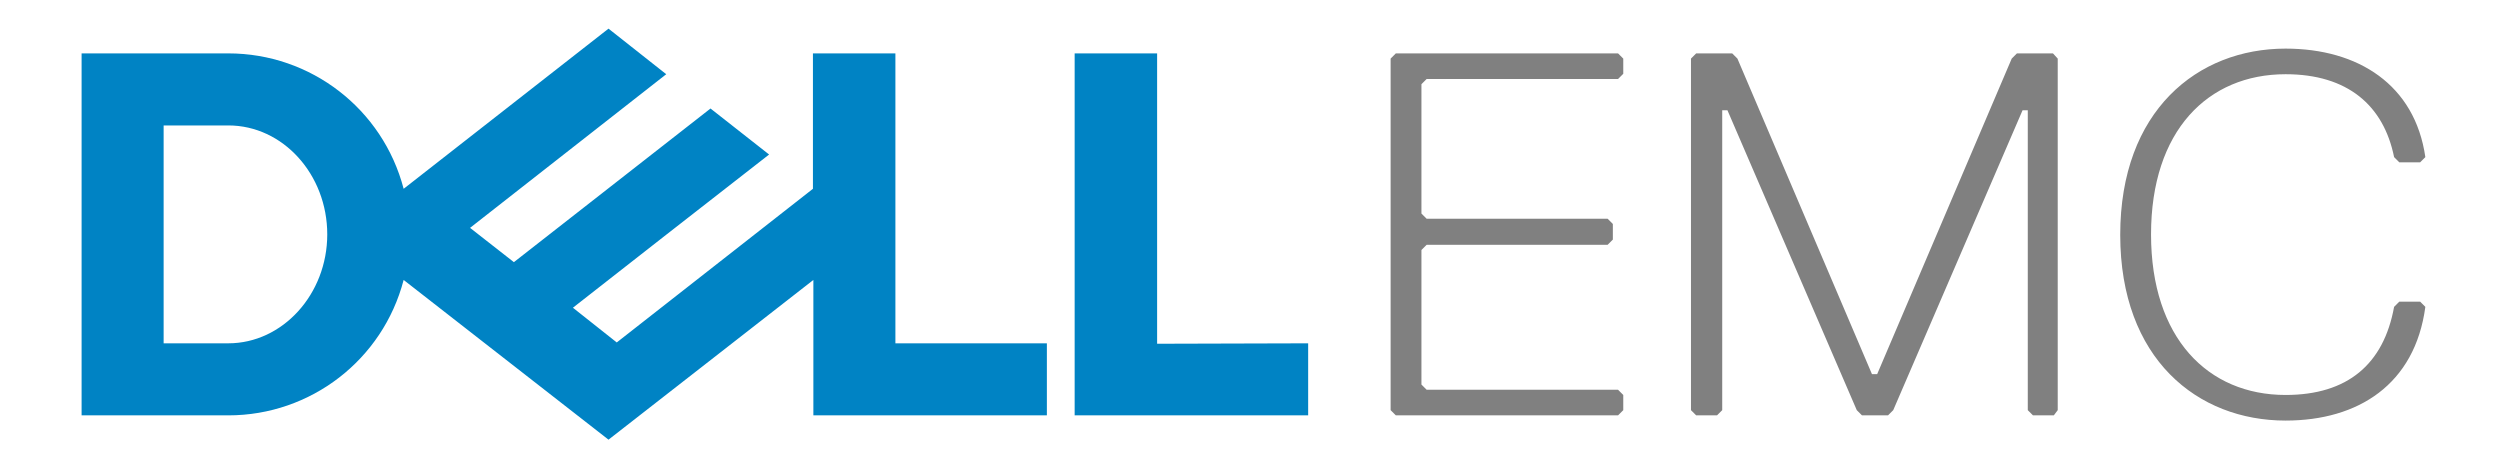
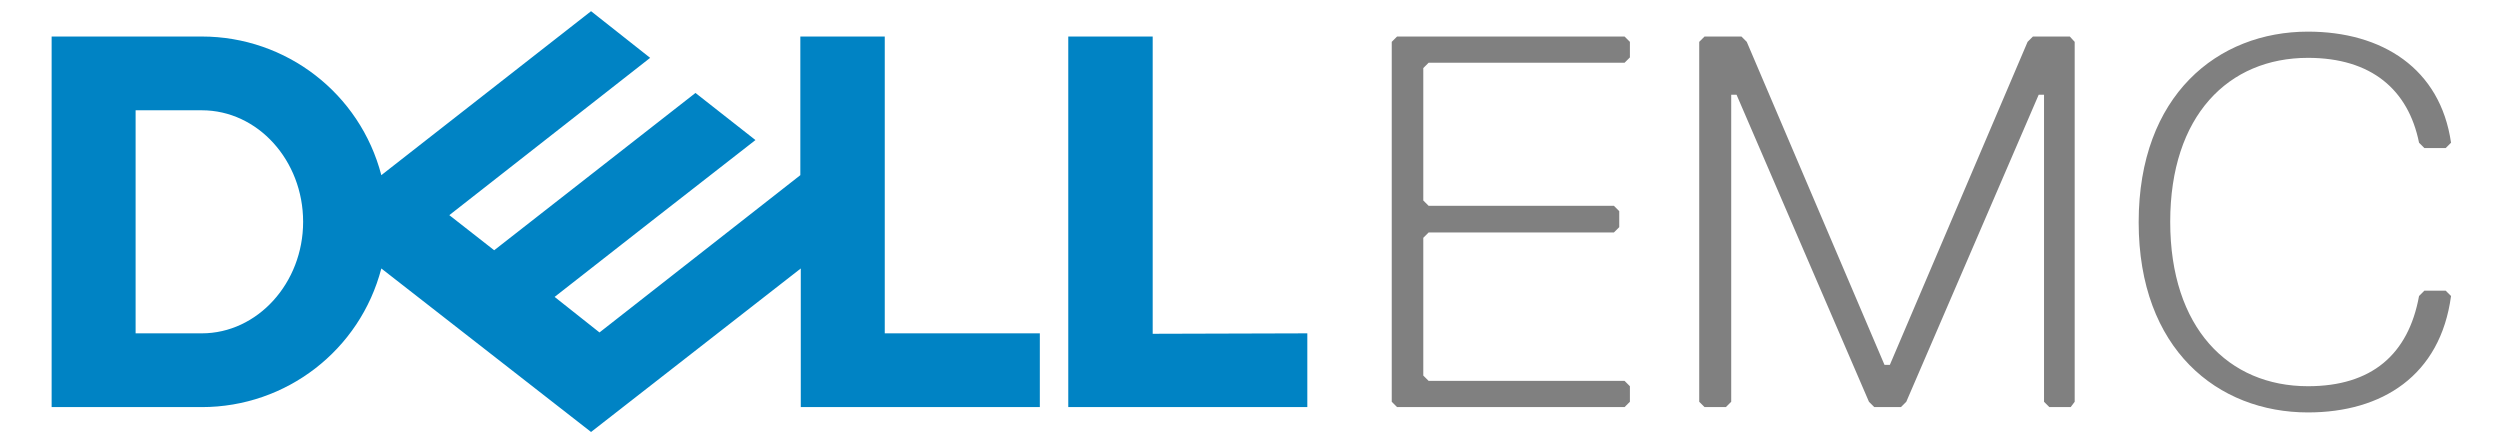
- <svg xmlns="http://www.w3.org/2000/svg" version="1.1" id="Layer_1" x="0px" y="0px" viewBox="0 0 576 108" style="enable-background:new 0 0 576 108;" xml:space="preserve">
+ <svg xmlns="http://www.w3.org/2000/svg" version="1.1" id="Layer_1" x="0px" y="0px" viewBox="7.18 4.08 562.64 99.84" style="enable-background:new 0 0 576 108;" xml:space="preserve">
  <style type="text/css">
	.st0{fill:#808080;}
	.st1{fill:#0083C4;}
</style>
  <g>
    <path class="st0" d="M526.6,96.9c16.7,0,29.8-8.3,32.2-26.2l-1.2-1.2h-4.8l-1.2,1.2c-2.4,13.2-10.7,20.3-25,20.3   c-17.9,0-31-13.1-31-37s13.1-36.9,31-36.9c14.3,0,22.6,7.2,25,19.1l1.2,1.2h4.8l1.2-1.2c-2.4-16.7-15.5-25-32.2-25   c-20.3,0-38.1,14.3-38.1,42.9S506.3,96.9,526.6,96.9 M474.1,94.5v-81l-1.1-1.2h-8.3l-1.2,1.2l-31,72.7h-1.2l-31-72.7l-1.2-1.2h-8.3   l-1.2,1.2v81l1.2,1.2h4.8l1.2-1.2V25.4h1.2l29.8,69.1l1.2,1.2h6l1.2-1.2l29.8-69.1h1.2v69.1l1.2,1.2h4.8L474.1,94.5z M374,94.5V91   l-1.2-1.2h-44.1l-1.2-1.2v-31l1.2-1.2h41.7l1.2-1.2v-3.6l-1.2-1.2h-41.7l-1.2-1.2V19.4l1.2-1.2h44.1L374,17v-3.5l-1.2-1.2h-51.2   l-1.2,1.2v81l1.2,1.2h51.2L374,94.5z" />
    <path class="st1" d="M301.4,79.1v16.6h-53.8V12.3h19v66.9L301.4,79.1z M247.6,12.3h19 M52.6,95.7c19,0,35.6-12.8,40.4-31.2   l47.2,36.8l47.2-36.8v31.2h53.8V79.1h-34.9V12.3h-19v31.2l-45.2,35.4L132,70.9L153.6,54l23.6-18.4L163.7,25l-45.3,35.4l-10.1-7.9   l45.2-35.4L140.2,6.6L93,43.5c-4.8-18.4-21.4-31.2-40.4-31.2H18.8v83.4L52.6,95.7z M37.7,79.1V28.9h14.9   c12.6,0,22.8,11.3,22.8,25.1S65.1,79.1,52.6,79.1H37.7z" />
  </g>
</svg>
